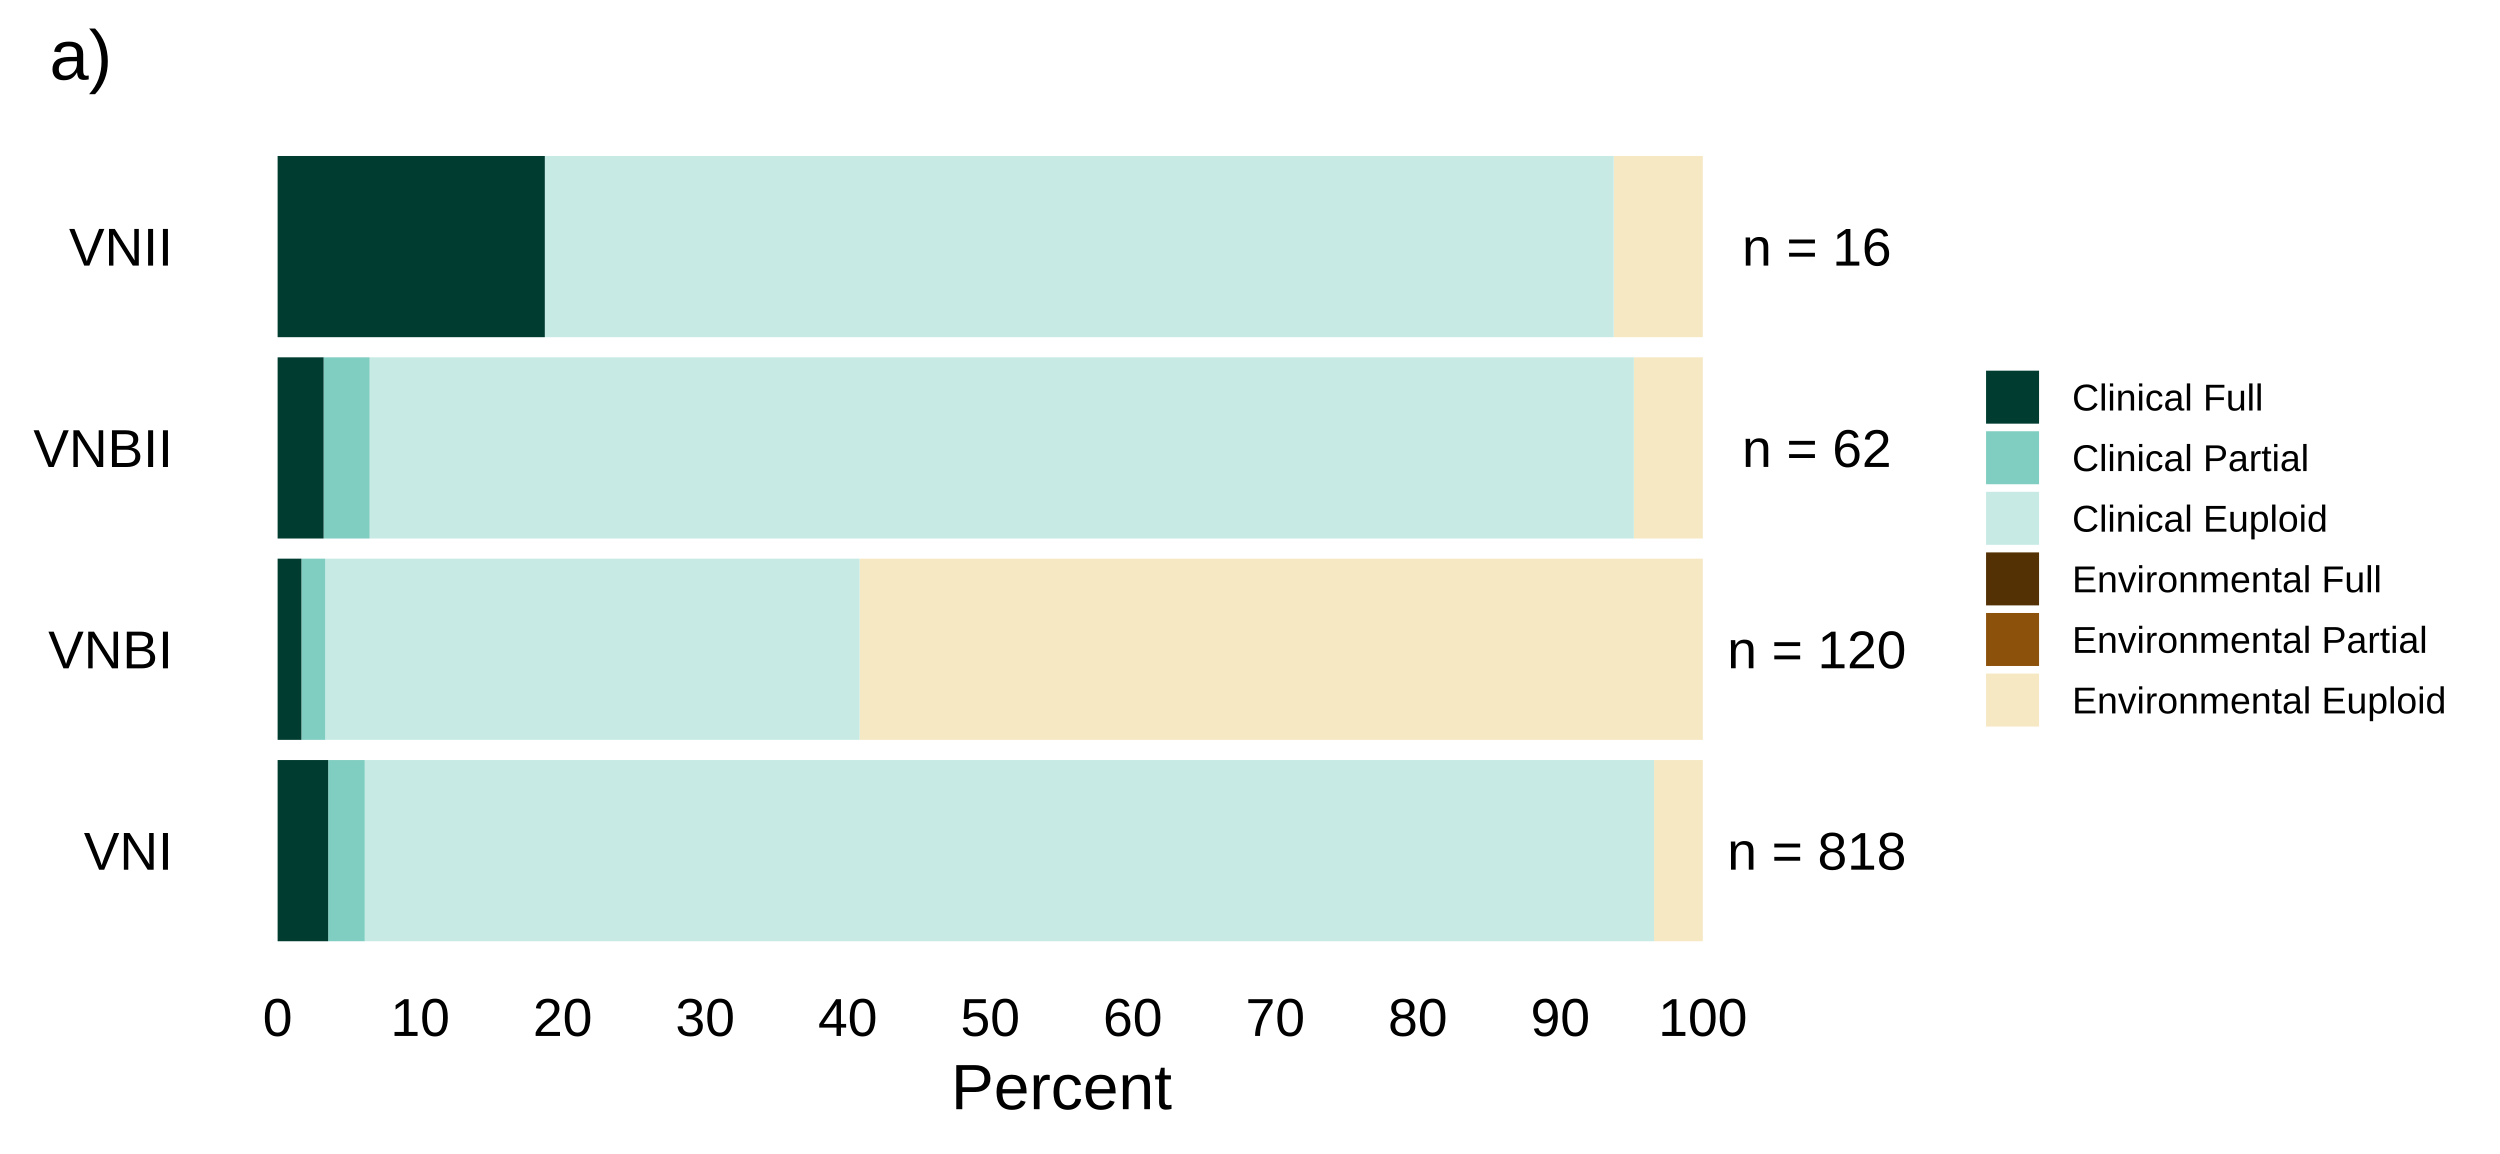
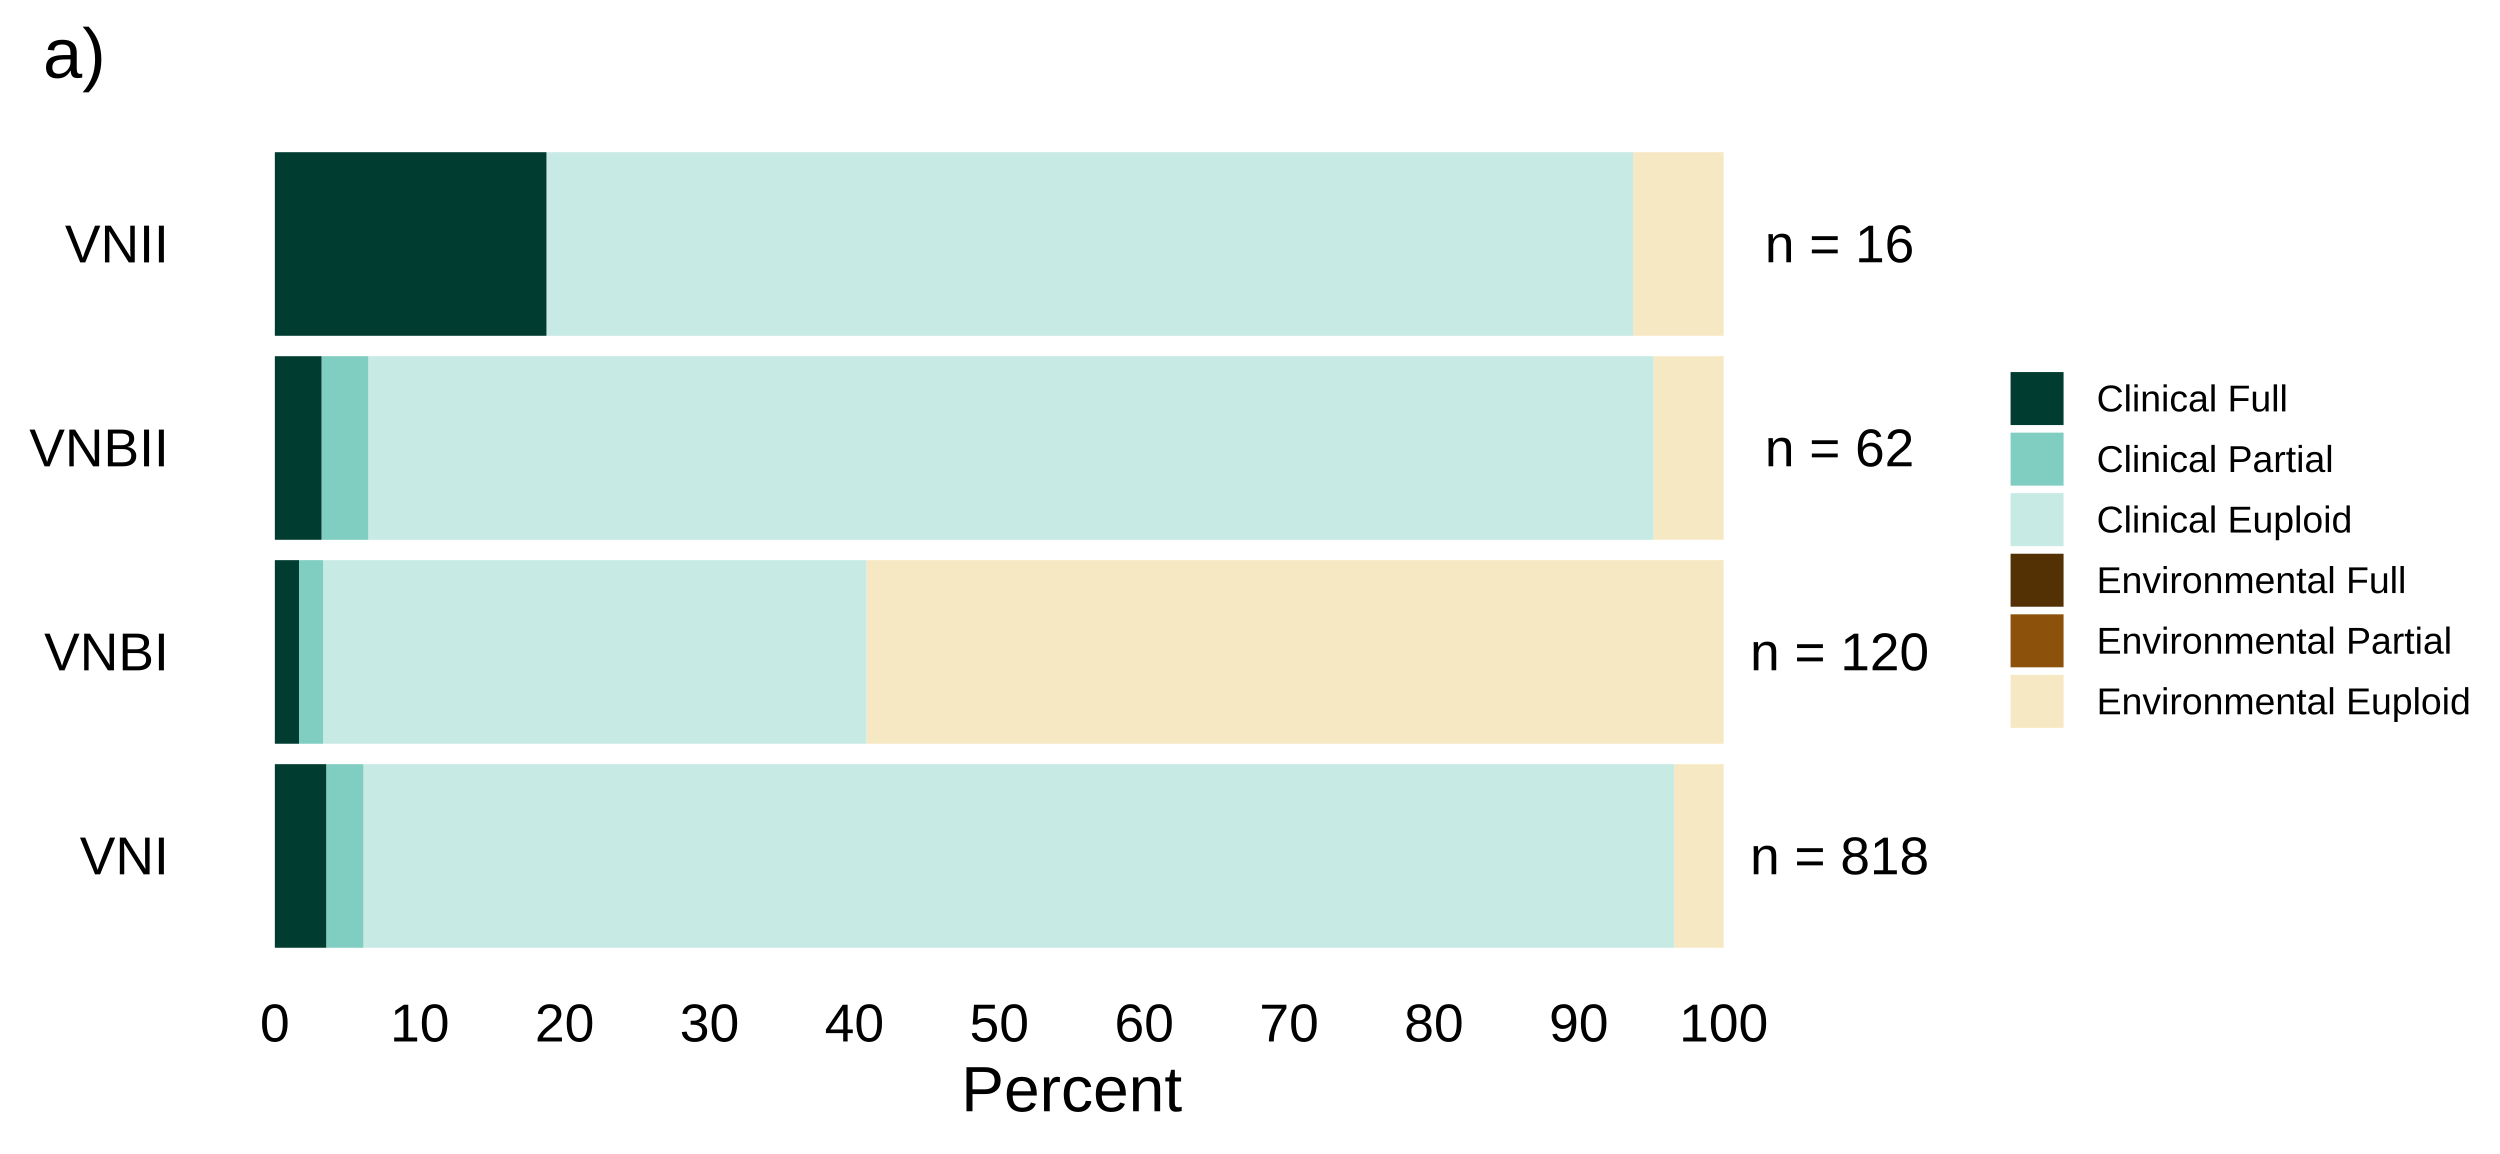
- <svg xmlns="http://www.w3.org/2000/svg" class="svglite" width="468.00pt" height="216.00pt" viewBox="0 0 468.00 216.00">
-   <defs>
-     <style type="text/css">
+ <svg xmlns="http://www.w3.org/2000/svg" width="468.00pt" height="216.00pt" viewBox="0 0 468.00 216.00">
+   <g class="svglite">
+     <defs>
+       <style type="text/css">
    .svglite line, .svglite polyline, .svglite polygon, .svglite path, .svglite rect, .svglite circle {
      fill: none;
      stroke: #000000;
      stroke-linecap: round;
      stroke-linejoin: round;
      stroke-miterlimit: 10.00;
    }
    .svglite text {
      white-space: pre;
    }
+     .svglite g.glyphgroup path {
+       fill: inherit;
+       stroke: none;
+     }
  </style>
-   </defs>
-   <rect width="100%" height="100%" style="stroke: none; fill: #FFFFFF;" />
-   <defs>
-     <clipPath id="cpMC4wMHw0NjguMDB8MC4wMHwyMTYuMDA=">
-       <rect x="0.00" y="0.00" width="468.00" height="216.00" />
-     </clipPath>
-   </defs>
-   <g clip-path="url(#cpMC4wMHw0NjguMDB8MC4wMHwyMTYuMDA=)">
-     <rect x="0" y="0.00" width="468.00" height="216.00" style="stroke-width: 1.07; stroke: #FFFFFF; fill: #FFFFFF;" />
-   </g>
-   <defs>
-     <clipPath id="cpMzcuMzB8MzYwLjEyfDIzLjU0fDE4MS44NQ==">
-       <rect x="37.30" y="23.54" width="322.83" height="158.31" />
-     </clipPath>
-   </defs>
-   <g clip-path="url(#cpMzcuMzB8MzYwLjEyfDIzLjU0fDE4MS44NQ==)">
-     <rect x="309.64" y="142.28" width="9.13" height="33.92" style="stroke-width: 1.07; stroke: none; stroke-linecap: butt; stroke-linejoin: miter; fill: #F6E8C3;" />
-     <rect x="160.91" y="104.58" width="157.86" height="33.92" style="stroke-width: 1.07; stroke: none; stroke-linecap: butt; stroke-linejoin: miter; fill: #F6E8C3;" />
-     <rect x="305.86" y="66.89" width="12.91" height="33.92" style="stroke-width: 1.07; stroke: none; stroke-linecap: butt; stroke-linejoin: miter; fill: #F6E8C3;" />
-     <rect x="302.09" y="29.20" width="16.67" height="33.92" style="stroke-width: 1.07; stroke: none; stroke-linecap: butt; stroke-linejoin: miter; fill: #F6E8C3;" />
-     <rect x="68.28" y="142.28" width="241.36" height="33.92" style="stroke-width: 1.07; stroke: none; stroke-linecap: butt; stroke-linejoin: miter; fill: #C7EAE5;" />
-     <rect x="60.86" y="104.58" width="100.05" height="33.92" style="stroke-width: 1.07; stroke: none; stroke-linecap: butt; stroke-linejoin: miter; fill: #C7EAE5;" />
-     <rect x="69.18" y="66.89" width="236.68" height="33.92" style="stroke-width: 1.07; stroke: none; stroke-linecap: butt; stroke-linejoin: miter; fill: #C7EAE5;" />
-     <rect x="101.99" y="29.20" width="200.10" height="33.92" style="stroke-width: 1.07; stroke: none; stroke-linecap: butt; stroke-linejoin: miter; fill: #C7EAE5;" />
-     <rect x="61.43" y="142.28" width="6.85" height="33.92" style="stroke-width: 1.07; stroke: none; stroke-linecap: butt; stroke-linejoin: miter; fill: #80CDC1;" />
-     <rect x="56.42" y="104.58" width="4.45" height="33.92" style="stroke-width: 1.07; stroke: none; stroke-linecap: butt; stroke-linejoin: miter; fill: #80CDC1;" />
-     <rect x="60.58" y="66.89" width="8.61" height="33.92" style="stroke-width: 1.07; stroke: none; stroke-linecap: butt; stroke-linejoin: miter; fill: #80CDC1;" />
-     <rect x="51.97" y="142.28" width="9.46" height="33.92" style="stroke-width: 1.07; stroke: none; stroke-linecap: butt; stroke-linejoin: miter; fill: #003C30;" />
-     <rect x="51.97" y="104.58" width="4.45" height="33.92" style="stroke-width: 1.07; stroke: none; stroke-linecap: butt; stroke-linejoin: miter; fill: #003C30;" />
-     <rect x="51.97" y="66.89" width="8.61" height="33.92" style="stroke-width: 1.07; stroke: none; stroke-linecap: butt; stroke-linejoin: miter; fill: #003C30;" />
-     <rect x="51.97" y="29.20" width="50.02" height="33.92" style="stroke-width: 1.07; stroke: none; stroke-linecap: butt; stroke-linejoin: miter; fill: #003C30;" />
-     <text x="340.11" y="125.10" text-anchor="middle" style="font-size: 9.96px; font-family: &quot;Liberation Sans&quot;;" textLength="36.68px" lengthAdjust="spacingAndGlyphs">n =  120</text>
-     <text x="340.11" y="87.41" text-anchor="middle" style="font-size: 9.96px; font-family: &quot;Liberation Sans&quot;;" textLength="30.99px" lengthAdjust="spacingAndGlyphs">n =  62</text>
-     <text x="340.11" y="162.80" text-anchor="middle" style="font-size: 9.96px; font-family: &quot;Liberation Sans&quot;;" textLength="36.68px" lengthAdjust="spacingAndGlyphs">n =  818</text>
-     <text x="340.11" y="49.72" text-anchor="middle" style="font-size: 9.96px; font-family: &quot;Liberation Sans&quot;;" textLength="30.99px" lengthAdjust="spacingAndGlyphs">n =  16</text>
-   </g>
-   <g clip-path="url(#cpMC4wMHw0NjguMDB8MC4wMHwyMTYuMDA=)">
-     <text x="32.36" y="162.81" text-anchor="end" style="font-size: 10.00px; font-family: &quot;Liberation Sans&quot;;" textLength="16.99px" lengthAdjust="spacingAndGlyphs">VNI</text>
-     <text x="32.36" y="125.12" text-anchor="end" style="font-size: 10.00px; font-family: &quot;Liberation Sans&quot;;" textLength="23.49px" lengthAdjust="spacingAndGlyphs">VNBI</text>
-     <text x="32.36" y="87.42" text-anchor="end" style="font-size: 10.00px; font-family: &quot;Liberation Sans&quot;;" textLength="26.88px" lengthAdjust="spacingAndGlyphs">VNBII</text>
-     <text x="32.36" y="49.73" text-anchor="end" style="font-size: 10.00px; font-family: &quot;Liberation Sans&quot;;" textLength="20.38px" lengthAdjust="spacingAndGlyphs">VNII</text>
-     <text x="51.97" y="193.93" text-anchor="middle" style="font-size: 10.00px; font-family: &quot;Liberation Sans&quot;;" textLength="5.72px" lengthAdjust="spacingAndGlyphs">0</text>
-     <text x="78.65" y="193.93" text-anchor="middle" style="font-size: 10.00px; font-family: &quot;Liberation Sans&quot;;" textLength="11.43px" lengthAdjust="spacingAndGlyphs">10</text>
-     <text x="105.33" y="193.93" text-anchor="middle" style="font-size: 10.00px; font-family: &quot;Liberation Sans&quot;;" textLength="11.43px" lengthAdjust="spacingAndGlyphs">20</text>
-     <text x="132.01" y="193.93" text-anchor="middle" style="font-size: 10.00px; font-family: &quot;Liberation Sans&quot;;" textLength="11.43px" lengthAdjust="spacingAndGlyphs">30</text>
-     <text x="158.69" y="193.93" text-anchor="middle" style="font-size: 10.00px; font-family: &quot;Liberation Sans&quot;;" textLength="11.43px" lengthAdjust="spacingAndGlyphs">40</text>
-     <text x="185.37" y="193.93" text-anchor="middle" style="font-size: 10.00px; font-family: &quot;Liberation Sans&quot;;" textLength="11.43px" lengthAdjust="spacingAndGlyphs">50</text>
-     <text x="212.05" y="193.93" text-anchor="middle" style="font-size: 10.00px; font-family: &quot;Liberation Sans&quot;;" textLength="11.43px" lengthAdjust="spacingAndGlyphs">60</text>
-     <text x="238.73" y="193.93" text-anchor="middle" style="font-size: 10.00px; font-family: &quot;Liberation Sans&quot;;" textLength="11.43px" lengthAdjust="spacingAndGlyphs">70</text>
-     <text x="265.41" y="193.93" text-anchor="middle" style="font-size: 10.00px; font-family: &quot;Liberation Sans&quot;;" textLength="11.43px" lengthAdjust="spacingAndGlyphs">80</text>
-     <text x="292.09" y="193.93" text-anchor="middle" style="font-size: 10.00px; font-family: &quot;Liberation Sans&quot;;" textLength="11.43px" lengthAdjust="spacingAndGlyphs">90</text>
-     <text x="318.77" y="193.93" text-anchor="middle" style="font-size: 10.00px; font-family: &quot;Liberation Sans&quot;;" textLength="17.15px" lengthAdjust="spacingAndGlyphs">100</text>
-     <text x="198.71" y="207.64" text-anchor="middle" style="font-size: 12.00px; font-family: &quot;Liberation Sans&quot;;" textLength="43.26px" lengthAdjust="spacingAndGlyphs">Percent</text>
-     <rect x="371.79" y="69.39" width="9.92" height="9.92" style="stroke-width: 1.07; stroke: none; stroke-linecap: butt; stroke-linejoin: miter; fill: #003C30;" />
-     <rect x="371.79" y="80.73" width="9.92" height="9.92" style="stroke-width: 1.07; stroke: none; stroke-linecap: butt; stroke-linejoin: miter; fill: #80CDC1;" />
-     <rect x="371.79" y="92.07" width="9.92" height="9.92" style="stroke-width: 1.07; stroke: none; stroke-linecap: butt; stroke-linejoin: miter; fill: #C7EAE5;" />
-     <rect x="371.79" y="103.41" width="9.92" height="9.92" style="stroke-width: 1.07; stroke: none; stroke-linecap: butt; stroke-linejoin: miter; fill: #543005;" />
-     <rect x="371.79" y="114.75" width="9.92" height="9.92" style="stroke-width: 1.07; stroke: none; stroke-linecap: butt; stroke-linejoin: miter; fill: #8C510A;" />
-     <rect x="371.79" y="126.09" width="9.92" height="9.92" style="stroke-width: 1.07; stroke: none; stroke-linecap: butt; stroke-linejoin: miter; fill: #F6E8C3;" />
-     <text x="387.90" y="76.85" style="font-size: 7.00px; font-family: &quot;Liberation Sans&quot;;" textLength="36.66px" lengthAdjust="spacingAndGlyphs">Clinical Full</text>
-     <text x="387.90" y="88.19" style="font-size: 7.00px; font-family: &quot;Liberation Sans&quot;;" textLength="46.20px" lengthAdjust="spacingAndGlyphs">Clinical Partial</text>
-     <text x="387.90" y="99.53" style="font-size: 7.00px; font-family: &quot;Liberation Sans&quot;;" textLength="49.77px" lengthAdjust="spacingAndGlyphs">Clinical Euploid</text>
-     <text x="387.90" y="110.87" style="font-size: 7.00px; font-family: &quot;Liberation Sans&quot;;" textLength="61.52px" lengthAdjust="spacingAndGlyphs">Environmental Full</text>
-     <text x="387.90" y="122.21" style="font-size: 7.00px; font-family: &quot;Liberation Sans&quot;;" textLength="71.06px" lengthAdjust="spacingAndGlyphs">Environmental Partial</text>
-     <text x="387.90" y="133.55" style="font-size: 7.00px; font-family: &quot;Liberation Sans&quot;;" textLength="74.62px" lengthAdjust="spacingAndGlyphs">Environmental Euploid</text>
-     <text x="9.26" y="14.90" style="font-size: 13.20px; font-family: &quot;Liberation Sans&quot;;" textLength="11.35px" lengthAdjust="spacingAndGlyphs">a)</text>
+     </defs>
+     <rect width="100%" height="100%" style="stroke: none; fill: #FFFFFF;" />
+     <defs>
+       <clipPath id="cpMC4wMHw0NjguMDB8MC4wMHwyMTYuMDA=">
+         <rect x="0.00" y="0.00" width="468.00" height="216.00" />
+       </clipPath>
+     </defs>
+     <g clip-path="url(#cpMC4wMHw0NjguMDB8MC4wMHwyMTYuMDA=)">
+       <rect x="0.00" y="0.00" width="468.00" height="216.00" style="stroke-width: 1.07; stroke: #FFFFFF; fill: #FFFFFF;" />
+     </g>
+     <defs>
+       <clipPath id="cpMzYuNTR8MzY0LjcxfDIyLjc3fDE4My4xNA==">
+         <rect x="36.54" y="22.77" width="328.18" height="160.38" />
+       </clipPath>
+     </defs>
+     <g clip-path="url(#cpMzYuNTR8MzY0LjcxfDIyLjc3fDE4My4xNA==)">
+       <rect x="313.39" y="143.05" width="9.28" height="34.37" style="stroke-width: 1.07; stroke: none; stroke-linecap: butt; stroke-linejoin: miter; fill: #F6E8C3;" />
+       <rect x="162.20" y="104.86" width="160.47" height="34.37" style="stroke-width: 1.07; stroke: none; stroke-linecap: butt; stroke-linejoin: miter; fill: #F6E8C3;" />
+       <rect x="309.55" y="66.68" width="13.12" height="34.37" style="stroke-width: 1.07; stroke: none; stroke-linecap: butt; stroke-linejoin: miter; fill: #F6E8C3;" />
+       <rect x="305.72" y="28.49" width="16.95" height="34.37" style="stroke-width: 1.07; stroke: none; stroke-linecap: butt; stroke-linejoin: miter; fill: #F6E8C3;" />
+       <rect x="68.03" y="143.05" width="245.36" height="34.37" style="stroke-width: 1.07; stroke: none; stroke-linecap: butt; stroke-linejoin: miter; fill: #C7EAE5;" />
+       <rect x="60.49" y="104.86" width="101.71" height="34.37" style="stroke-width: 1.07; stroke: none; stroke-linecap: butt; stroke-linejoin: miter; fill: #C7EAE5;" />
+       <rect x="68.95" y="66.68" width="240.60" height="34.37" style="stroke-width: 1.07; stroke: none; stroke-linecap: butt; stroke-linejoin: miter; fill: #C7EAE5;" />
+       <rect x="102.31" y="28.49" width="203.42" height="34.37" style="stroke-width: 1.07; stroke: none; stroke-linecap: butt; stroke-linejoin: miter; fill: #C7EAE5;" />
+       <rect x="61.07" y="143.05" width="6.96" height="34.37" style="stroke-width: 1.07; stroke: none; stroke-linecap: butt; stroke-linejoin: miter; fill: #80CDC1;" />
+       <rect x="55.97" y="104.86" width="4.52" height="34.37" style="stroke-width: 1.07; stroke: none; stroke-linecap: butt; stroke-linejoin: miter; fill: #80CDC1;" />
+       <rect x="60.20" y="66.68" width="8.75" height="34.37" style="stroke-width: 1.07; stroke: none; stroke-linecap: butt; stroke-linejoin: miter; fill: #80CDC1;" />
+       <rect x="51.45" y="143.05" width="9.62" height="34.37" style="stroke-width: 1.07; stroke: none; stroke-linecap: butt; stroke-linejoin: miter; fill: #003C30;" />
+       <rect x="51.45" y="104.86" width="4.52" height="34.37" style="stroke-width: 1.07; stroke: none; stroke-linecap: butt; stroke-linejoin: miter; fill: #003C30;" />
+       <rect x="51.45" y="66.68" width="8.75" height="34.37" style="stroke-width: 1.07; stroke: none; stroke-linecap: butt; stroke-linejoin: miter; fill: #003C30;" />
+       <rect x="51.45" y="28.49" width="50.85" height="34.37" style="stroke-width: 1.07; stroke: none; stroke-linecap: butt; stroke-linejoin: miter; fill: #003C30;" />
+       <text x="344.37" y="125.47" text-anchor="middle" style="font-size: 9.96px; font-family: &quot;Liberation Sans&quot;;" textLength="36.23px" lengthAdjust="spacingAndGlyphs">n =  120</text>
+       <text x="344.37" y="87.29" text-anchor="middle" style="font-size: 9.96px; font-family: &quot;Liberation Sans&quot;;" textLength="30.70px" lengthAdjust="spacingAndGlyphs">n =  62</text>
+       <text x="344.37" y="163.66" text-anchor="middle" style="font-size: 9.96px; font-family: &quot;Liberation Sans&quot;;" textLength="36.23px" lengthAdjust="spacingAndGlyphs">n =  818</text>
+       <text x="344.37" y="49.10" text-anchor="middle" style="font-size: 9.96px; font-family: &quot;Liberation Sans&quot;;" textLength="30.70px" lengthAdjust="spacingAndGlyphs">n =  16</text>
+     </g>
+     <g clip-path="url(#cpMC4wMHw0NjguMDB8MC4wMHwyMTYuMDA=)">
+       <text x="31.60" y="163.67" text-anchor="end" style="font-size: 10.00px; font-family: &quot;Liberation Sans&quot;;" textLength="16.67px" lengthAdjust="spacingAndGlyphs">VNI</text>
+       <text x="31.60" y="125.49" text-anchor="end" style="font-size: 10.00px; font-family: &quot;Liberation Sans&quot;;" textLength="23.34px" lengthAdjust="spacingAndGlyphs">VNBI</text>
+       <text x="31.60" y="87.30" text-anchor="end" style="font-size: 10.00px; font-family: &quot;Liberation Sans&quot;;" textLength="26.12px" lengthAdjust="spacingAndGlyphs">VNBII</text>
+       <text x="31.60" y="49.12" text-anchor="end" style="font-size: 10.00px; font-family: &quot;Liberation Sans&quot;;" textLength="19.45px" lengthAdjust="spacingAndGlyphs">VNII</text>
+       <text x="51.45" y="194.96" text-anchor="middle" style="font-size: 10.00px; font-family: &quot;Liberation Sans&quot;;" textLength="5.56px" lengthAdjust="spacingAndGlyphs">0</text>
+       <text x="78.58" y="194.96" text-anchor="middle" style="font-size: 10.00px; font-family: &quot;Liberation Sans&quot;;" textLength="11.12px" lengthAdjust="spacingAndGlyphs">10</text>
+       <text x="105.70" y="194.96" text-anchor="middle" style="font-size: 10.00px; font-family: &quot;Liberation Sans&quot;;" textLength="11.12px" lengthAdjust="spacingAndGlyphs">20</text>
+       <text x="132.82" y="194.96" text-anchor="middle" style="font-size: 10.00px; font-family: &quot;Liberation Sans&quot;;" textLength="11.12px" lengthAdjust="spacingAndGlyphs">30</text>
+       <text x="159.94" y="194.96" text-anchor="middle" style="font-size: 10.00px; font-family: &quot;Liberation Sans&quot;;" textLength="11.12px" lengthAdjust="spacingAndGlyphs">40</text>
+       <text x="187.06" y="194.96" text-anchor="middle" style="font-size: 10.00px; font-family: &quot;Liberation Sans&quot;;" textLength="11.12px" lengthAdjust="spacingAndGlyphs">50</text>
+       <text x="214.19" y="194.96" text-anchor="middle" style="font-size: 10.00px; font-family: &quot;Liberation Sans&quot;;" textLength="11.12px" lengthAdjust="spacingAndGlyphs">60</text>
+       <text x="241.31" y="194.96" text-anchor="middle" style="font-size: 10.00px; font-family: &quot;Liberation Sans&quot;;" textLength="11.12px" lengthAdjust="spacingAndGlyphs">70</text>
+       <text x="268.43" y="194.96" text-anchor="middle" style="font-size: 10.00px; font-family: &quot;Liberation Sans&quot;;" textLength="11.12px" lengthAdjust="spacingAndGlyphs">80</text>
+       <text x="295.55" y="194.96" text-anchor="middle" style="font-size: 10.00px; font-family: &quot;Liberation Sans&quot;;" textLength="11.12px" lengthAdjust="spacingAndGlyphs">90</text>
+       <text x="322.67" y="194.96" text-anchor="middle" style="font-size: 10.00px; font-family: &quot;Liberation Sans&quot;;" textLength="16.69px" lengthAdjust="spacingAndGlyphs">100</text>
+       <text x="200.62" y="208.03" text-anchor="middle" style="font-size: 12.00px; font-family: &quot;Liberation Sans&quot;;" textLength="41.34px" lengthAdjust="spacingAndGlyphs">Percent</text>
+       <rect x="376.38" y="69.65" width="9.92" height="9.92" style="stroke-width: 1.07; stroke: none; stroke-linecap: butt; stroke-linejoin: miter; fill: #003C30;" />
+       <rect x="376.38" y="80.99" width="9.92" height="9.92" style="stroke-width: 1.07; stroke: none; stroke-linecap: butt; stroke-linejoin: miter; fill: #80CDC1;" />
+       <rect x="376.38" y="92.32" width="9.92" height="9.92" style="stroke-width: 1.07; stroke: none; stroke-linecap: butt; stroke-linejoin: miter; fill: #C7EAE5;" />
+       <rect x="376.38" y="103.66" width="9.92" height="9.92" style="stroke-width: 1.07; stroke: none; stroke-linecap: butt; stroke-linejoin: miter; fill: #543005;" />
+       <rect x="376.38" y="115.00" width="9.92" height="9.92" style="stroke-width: 1.07; stroke: none; stroke-linecap: butt; stroke-linejoin: miter; fill: #8C510A;" />
+       <rect x="376.38" y="126.34" width="9.92" height="9.92" style="stroke-width: 1.07; stroke: none; stroke-linecap: butt; stroke-linejoin: miter; fill: #F6E8C3;" />
+       <text x="392.49" y="77.02" style="font-size: 7.00px; font-family: &quot;Liberation Sans&quot;;" textLength="35.83px" lengthAdjust="spacingAndGlyphs">Clinical Full</text>
+       <text x="392.49" y="88.36" style="font-size: 7.00px; font-family: &quot;Liberation Sans&quot;;" textLength="44.38px" lengthAdjust="spacingAndGlyphs">Clinical Partial</text>
+       <text x="392.49" y="99.69" style="font-size: 7.00px; font-family: &quot;Liberation Sans&quot;;" textLength="47.89px" lengthAdjust="spacingAndGlyphs">Clinical Euploid</text>
+       <text x="392.49" y="111.03" style="font-size: 7.00px; font-family: &quot;Liberation Sans&quot;;" textLength="57.97px" lengthAdjust="spacingAndGlyphs">Environmental Full</text>
+       <text x="392.49" y="122.37" style="font-size: 7.00px; font-family: &quot;Liberation Sans&quot;;" textLength="66.52px" lengthAdjust="spacingAndGlyphs">Environmental Partial</text>
+       <text x="392.49" y="133.71" style="font-size: 7.00px; font-family: &quot;Liberation Sans&quot;;" textLength="70.03px" lengthAdjust="spacingAndGlyphs">Environmental Euploid</text>
+       <text x="8.05" y="14.55" style="font-size: 13.20px; font-family: &quot;Liberation Sans&quot;;" textLength="11.72px" lengthAdjust="spacingAndGlyphs">a)</text>
+     </g>
  </g>
</svg>
